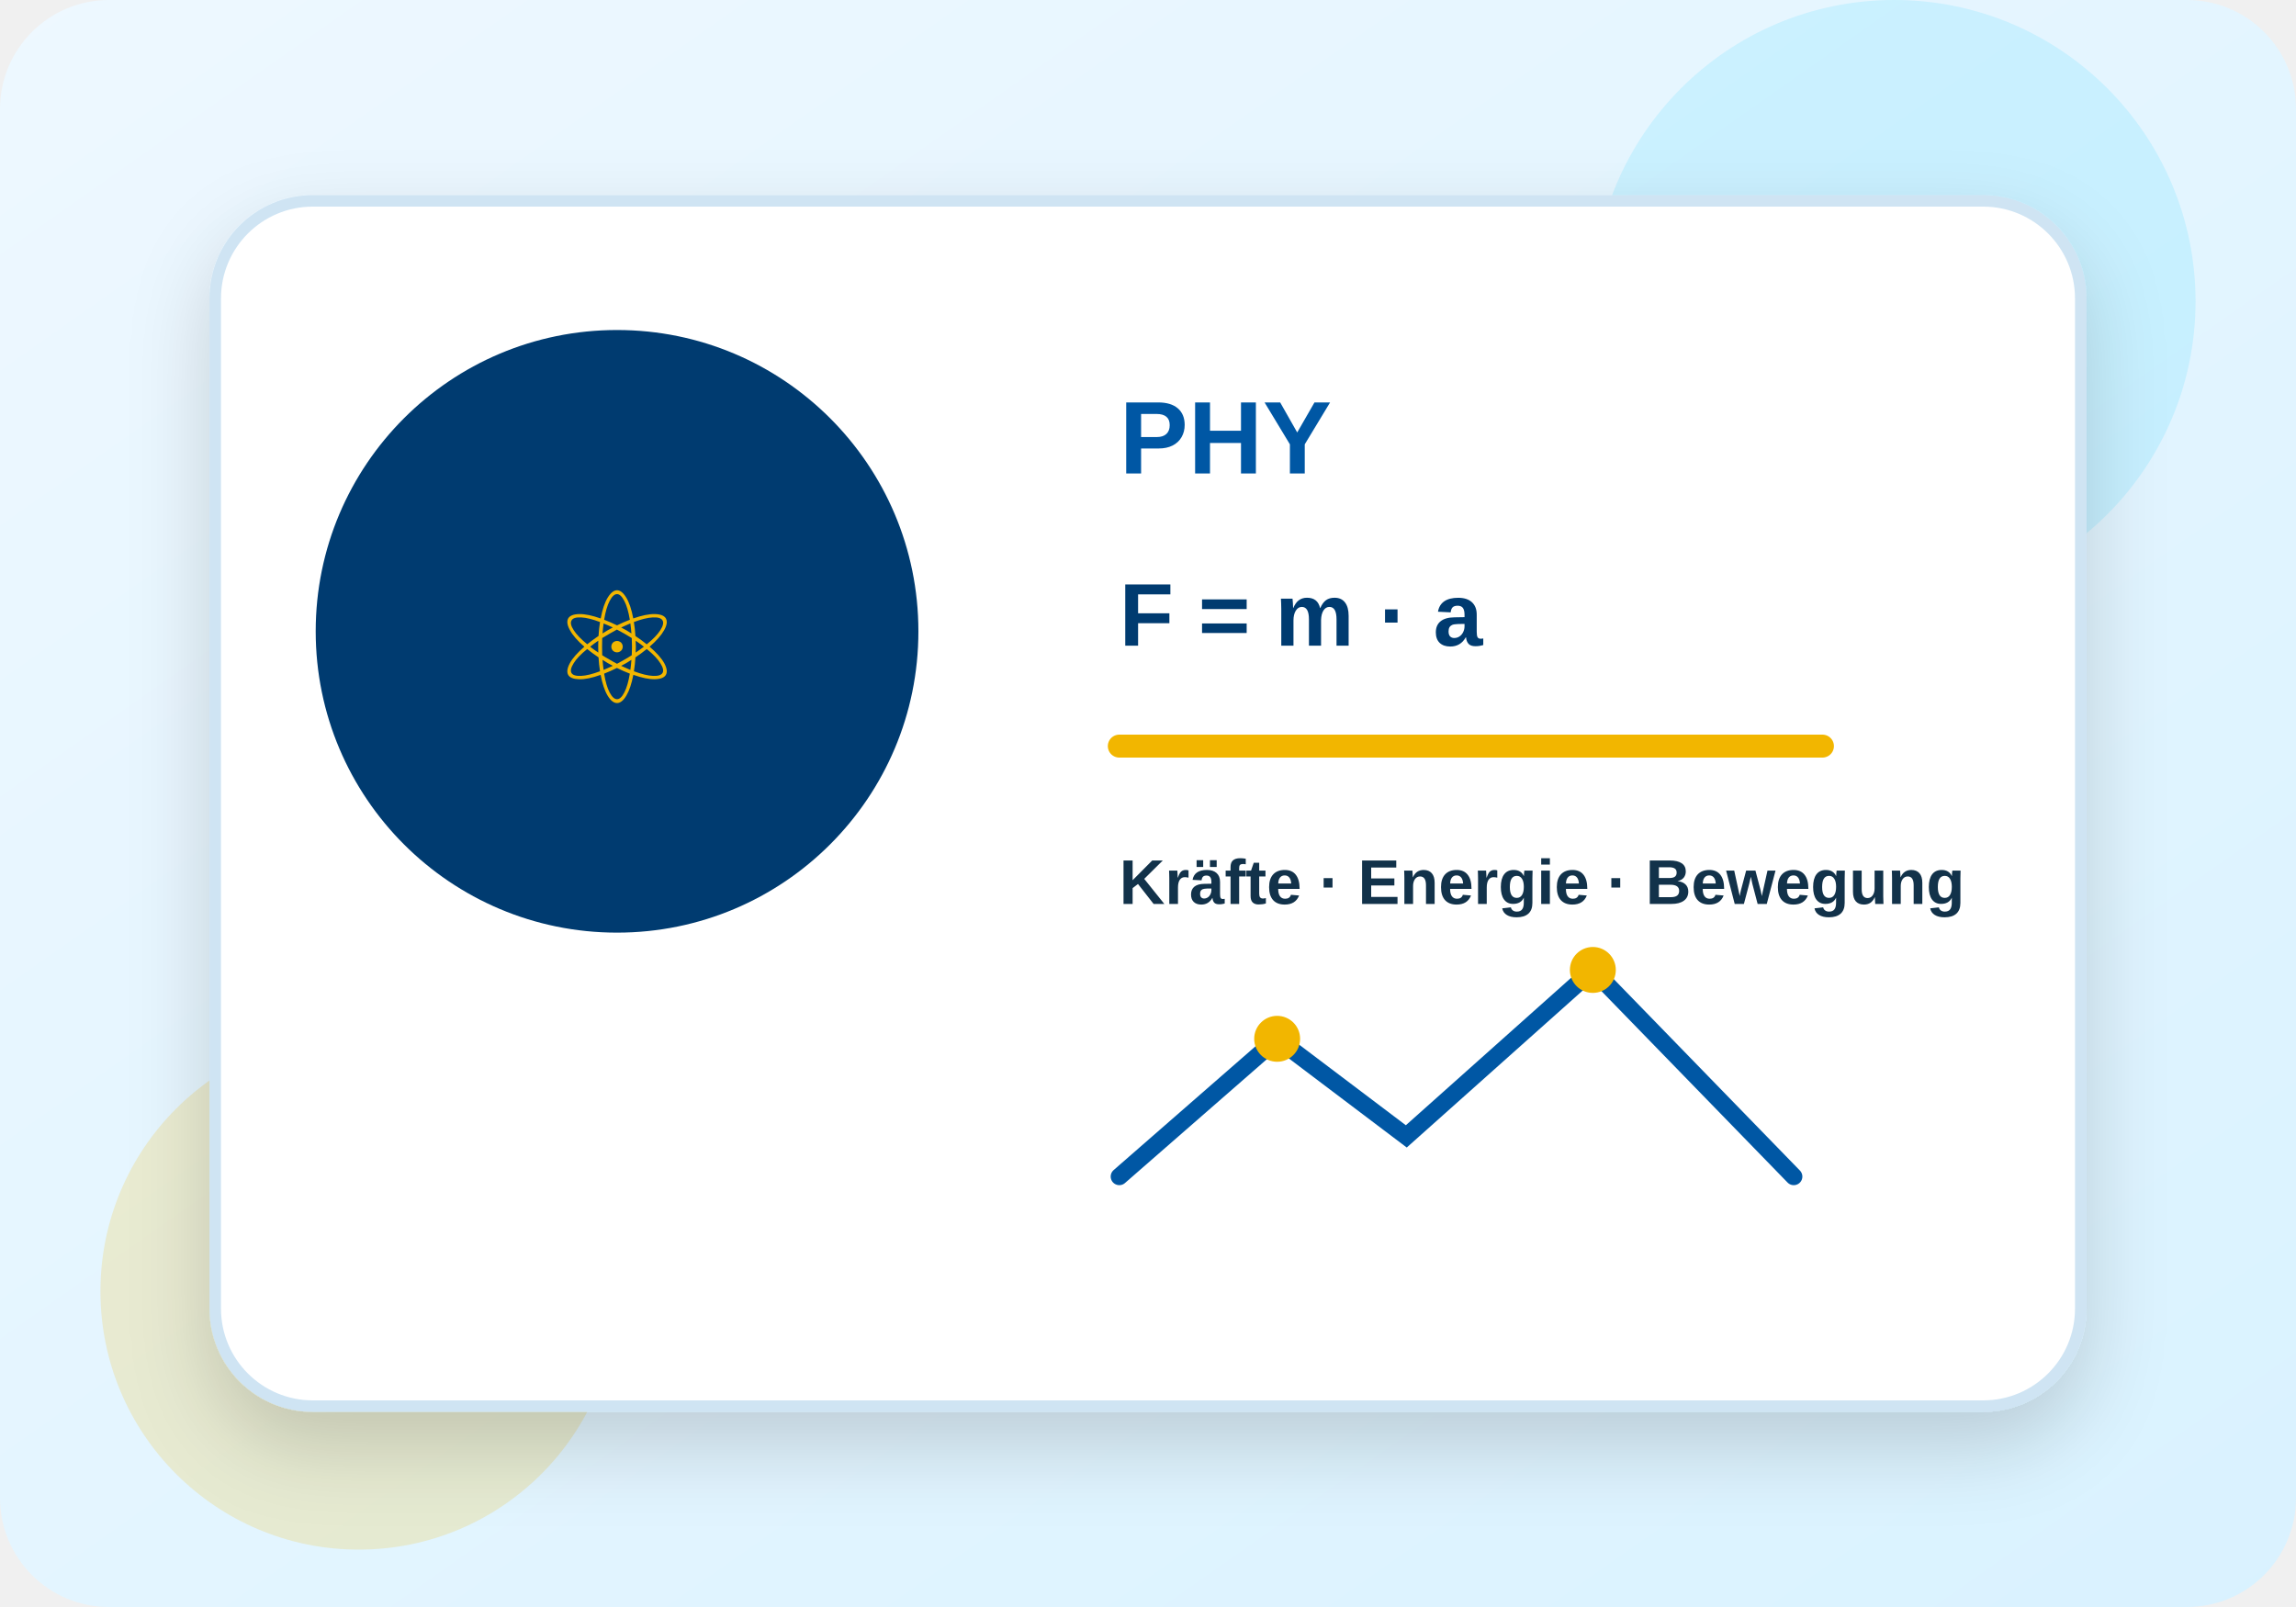
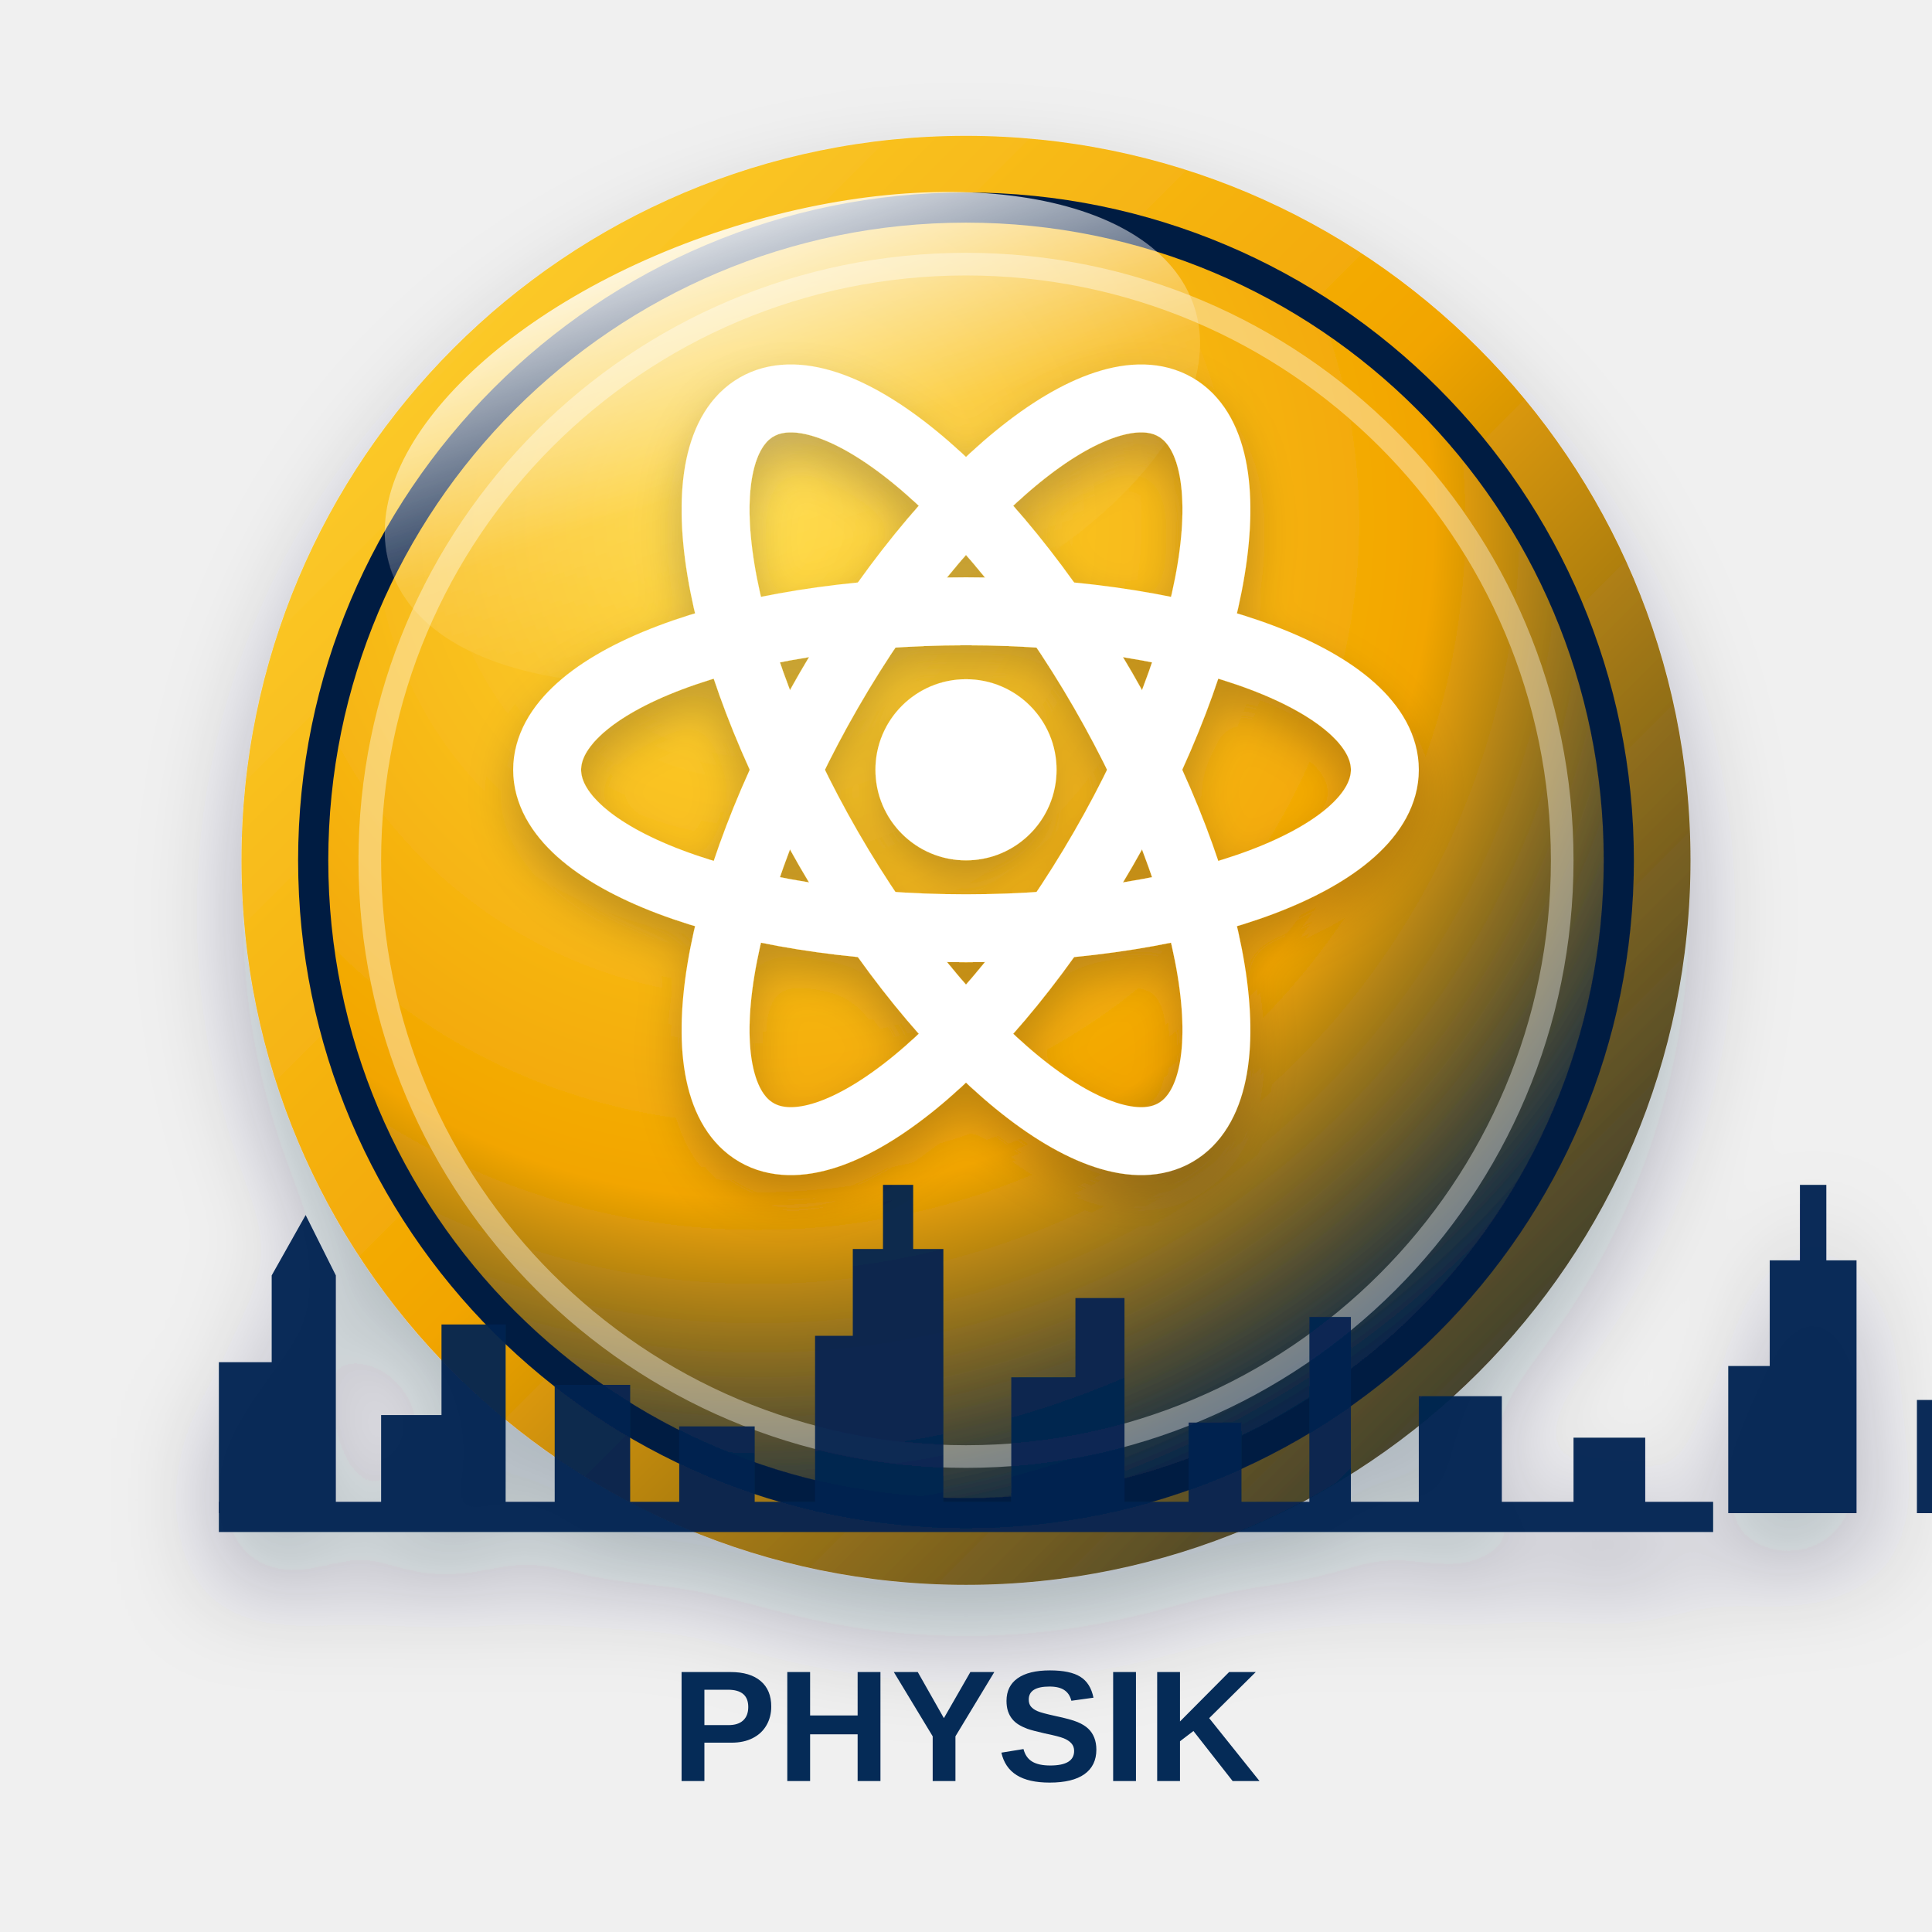
- <svg xmlns="http://www.w3.org/2000/svg" width="800" height="560" viewBox="0 0 800 560" role="img" aria-labelledby="title desc">
+ <svg xmlns="http://www.w3.org/2000/svg" viewBox="0 0 512 512" role="img" aria-label="PHYSIK">
  <defs>
-     <linearGradient id="bg" x1="0" y1="0" x2="1" y2="1">
-       <stop stop-color="#EEF8FF" />
-       <stop offset="1" stop-color="#D9F2FF" />
+     <filter id="shadow" x="-30%" y="-30%" width="160%" height="180%">
+       <feDropShadow dx="0" dy="14" stdDeviation="13" flood-color="#001a3a" flood-opacity=".28" />
+     </filter>
+     <filter id="soft" x="-30%" y="-30%" width="160%" height="180%">
+       <feDropShadow dx="0" dy="6" stdDeviation="6" flood-color="#001a3a" flood-opacity=".22" />
+     </filter>
+     <linearGradient id="whiteGloss" x1="0" y1="0" x2="0" y2="1">
+       <stop offset="0" stop-color="#fff" stop-opacity=".85" />
+       <stop offset=".55" stop-color="#fff" stop-opacity=".15" />
+       <stop offset="1" stop-color="#fff" stop-opacity="0" />
    </linearGradient>
-     <filter id="shadow">
-       <feDropShadow dx="0" dy="12" stdDeviation="14" flood-opacity=".16" />
-     </filter>
+     <radialGradient id="face" cx="34%" cy="24%" r="80%">
+       <stop offset="0" stop-color="#ffd83b" />
+       <stop offset=".65" stop-color="#f2a500" />
+       <stop offset="1" stop-color="#03234a" />
+     </radialGradient>
+     <linearGradient id="rim" x1="0" y1="0" x2="1" y2="1">
+       <stop offset="0" stop-color="#ffd83b" />
+       <stop offset=".48" stop-color="#f2a500" />
+       <stop offset="1" stop-color="#021d3f" />
+     </linearGradient>
  </defs>
-   <rect width="800" height="560" rx="38" fill="url(#bg)" />
-   <circle cx="660" cy="105" r="105" fill="#4CD9FF" opacity=".18" />
-   <circle cx="125" cy="450" r="90" fill="#F2B600" opacity=".18" />
-   <rect x="75" y="70" width="650" height="420" rx="34" fill="#FFFFFF" stroke="#CFE4F3" stroke-width="4" filter="url(#shadow)" />
-   <circle cx="215" cy="220" r="105" fill="#003B70" />
-   <text x="215" y="245" text-anchor="middle" font-family="Arial,sans-serif" font-size="54" font-weight="900" fill="#F2B600">⚛</text>
-   <text x="390" y="165" font-family="Arial,sans-serif" font-size="36" font-weight="900" fill="#0057A4">PHY</text>
-   <text x="390" y="225" font-family="Arial,sans-serif" font-size="31" font-weight="800" fill="#003B70">F = m · a</text>
-   <path d="M390 260h245" stroke="#F2B600" stroke-width="8" stroke-linecap="round" />
-   <text x="390" y="315" font-family="Arial,sans-serif" font-size="22" font-weight="700" fill="#12324A">Kräfte · Energie · Bewegung</text>
-   <g transform="translate(390 350)" fill="none" stroke="#0057A4" stroke-width="6" stroke-linecap="round">
-     <path d="M0 60l55-48 45 34 65-58 70 72" />
-     <circle cx="55" cy="12" r="8" fill="#F2B600" stroke="none" />
-     <circle cx="165" cy="-12" r="8" fill="#F2B600" stroke="none" />
+   <g filter="url(#shadow)">
+     <circle cx="256" cy="228" r="192" fill="url(#rim)" />
+     <circle cx="256" cy="228" r="173" fill="url(#face)" stroke="#061e43" stroke-width="8" />
+     <circle cx="256" cy="228" r="158" fill="none" stroke="#fff" stroke-opacity=".38" stroke-width="6" />
+     <ellipse cx="210" cy="116" rx="112" ry="58" fill="url(#whiteGloss)" transform="rotate(-18 210 116)" />
+     <g transform="translate(58 306)" fill="#032451" opacity=".95">
+       <path d="M0 95V55h14V32l9-16 8 16v63h12V69h16V45h17v50h13V61h20v34h13V72h20v23h16V48h10V25h8V8h8v17h8v70h18V59h17V38h13v57h17V71h14v24h18V43h11v52h18V64h22v31h19V75h19v20h22V56h11V28h8V8h7v20h8v67h16V65h16v30h18V44h10v51h19V72h18v23h17V58h12v37z" />
+       <rect y="92" width="396" height="8" />
+     </g>
+     <g transform="translate(0 -18)" fill="none" stroke="#fff" stroke-width="18" stroke-linecap="round" stroke-linejoin="round" filter="url(#soft)">
+       <ellipse cx="256" cy="222" rx="111" ry="42" />
+       <ellipse cx="256" cy="222" rx="111" ry="42" transform="rotate(60 256 222)" />
+       <ellipse cx="256" cy="222" rx="111" ry="42" transform="rotate(120 256 222)" />
+       <circle cx="256" cy="222" r="24" fill="#fff" stroke="none" />
+     </g>
  </g>
+   <text x="256" y="472" text-anchor="middle" font-family="Arial,Helvetica,sans-serif" font-size="42" font-weight="800" fill="#052B57">PHYSIK</text>
</svg>
